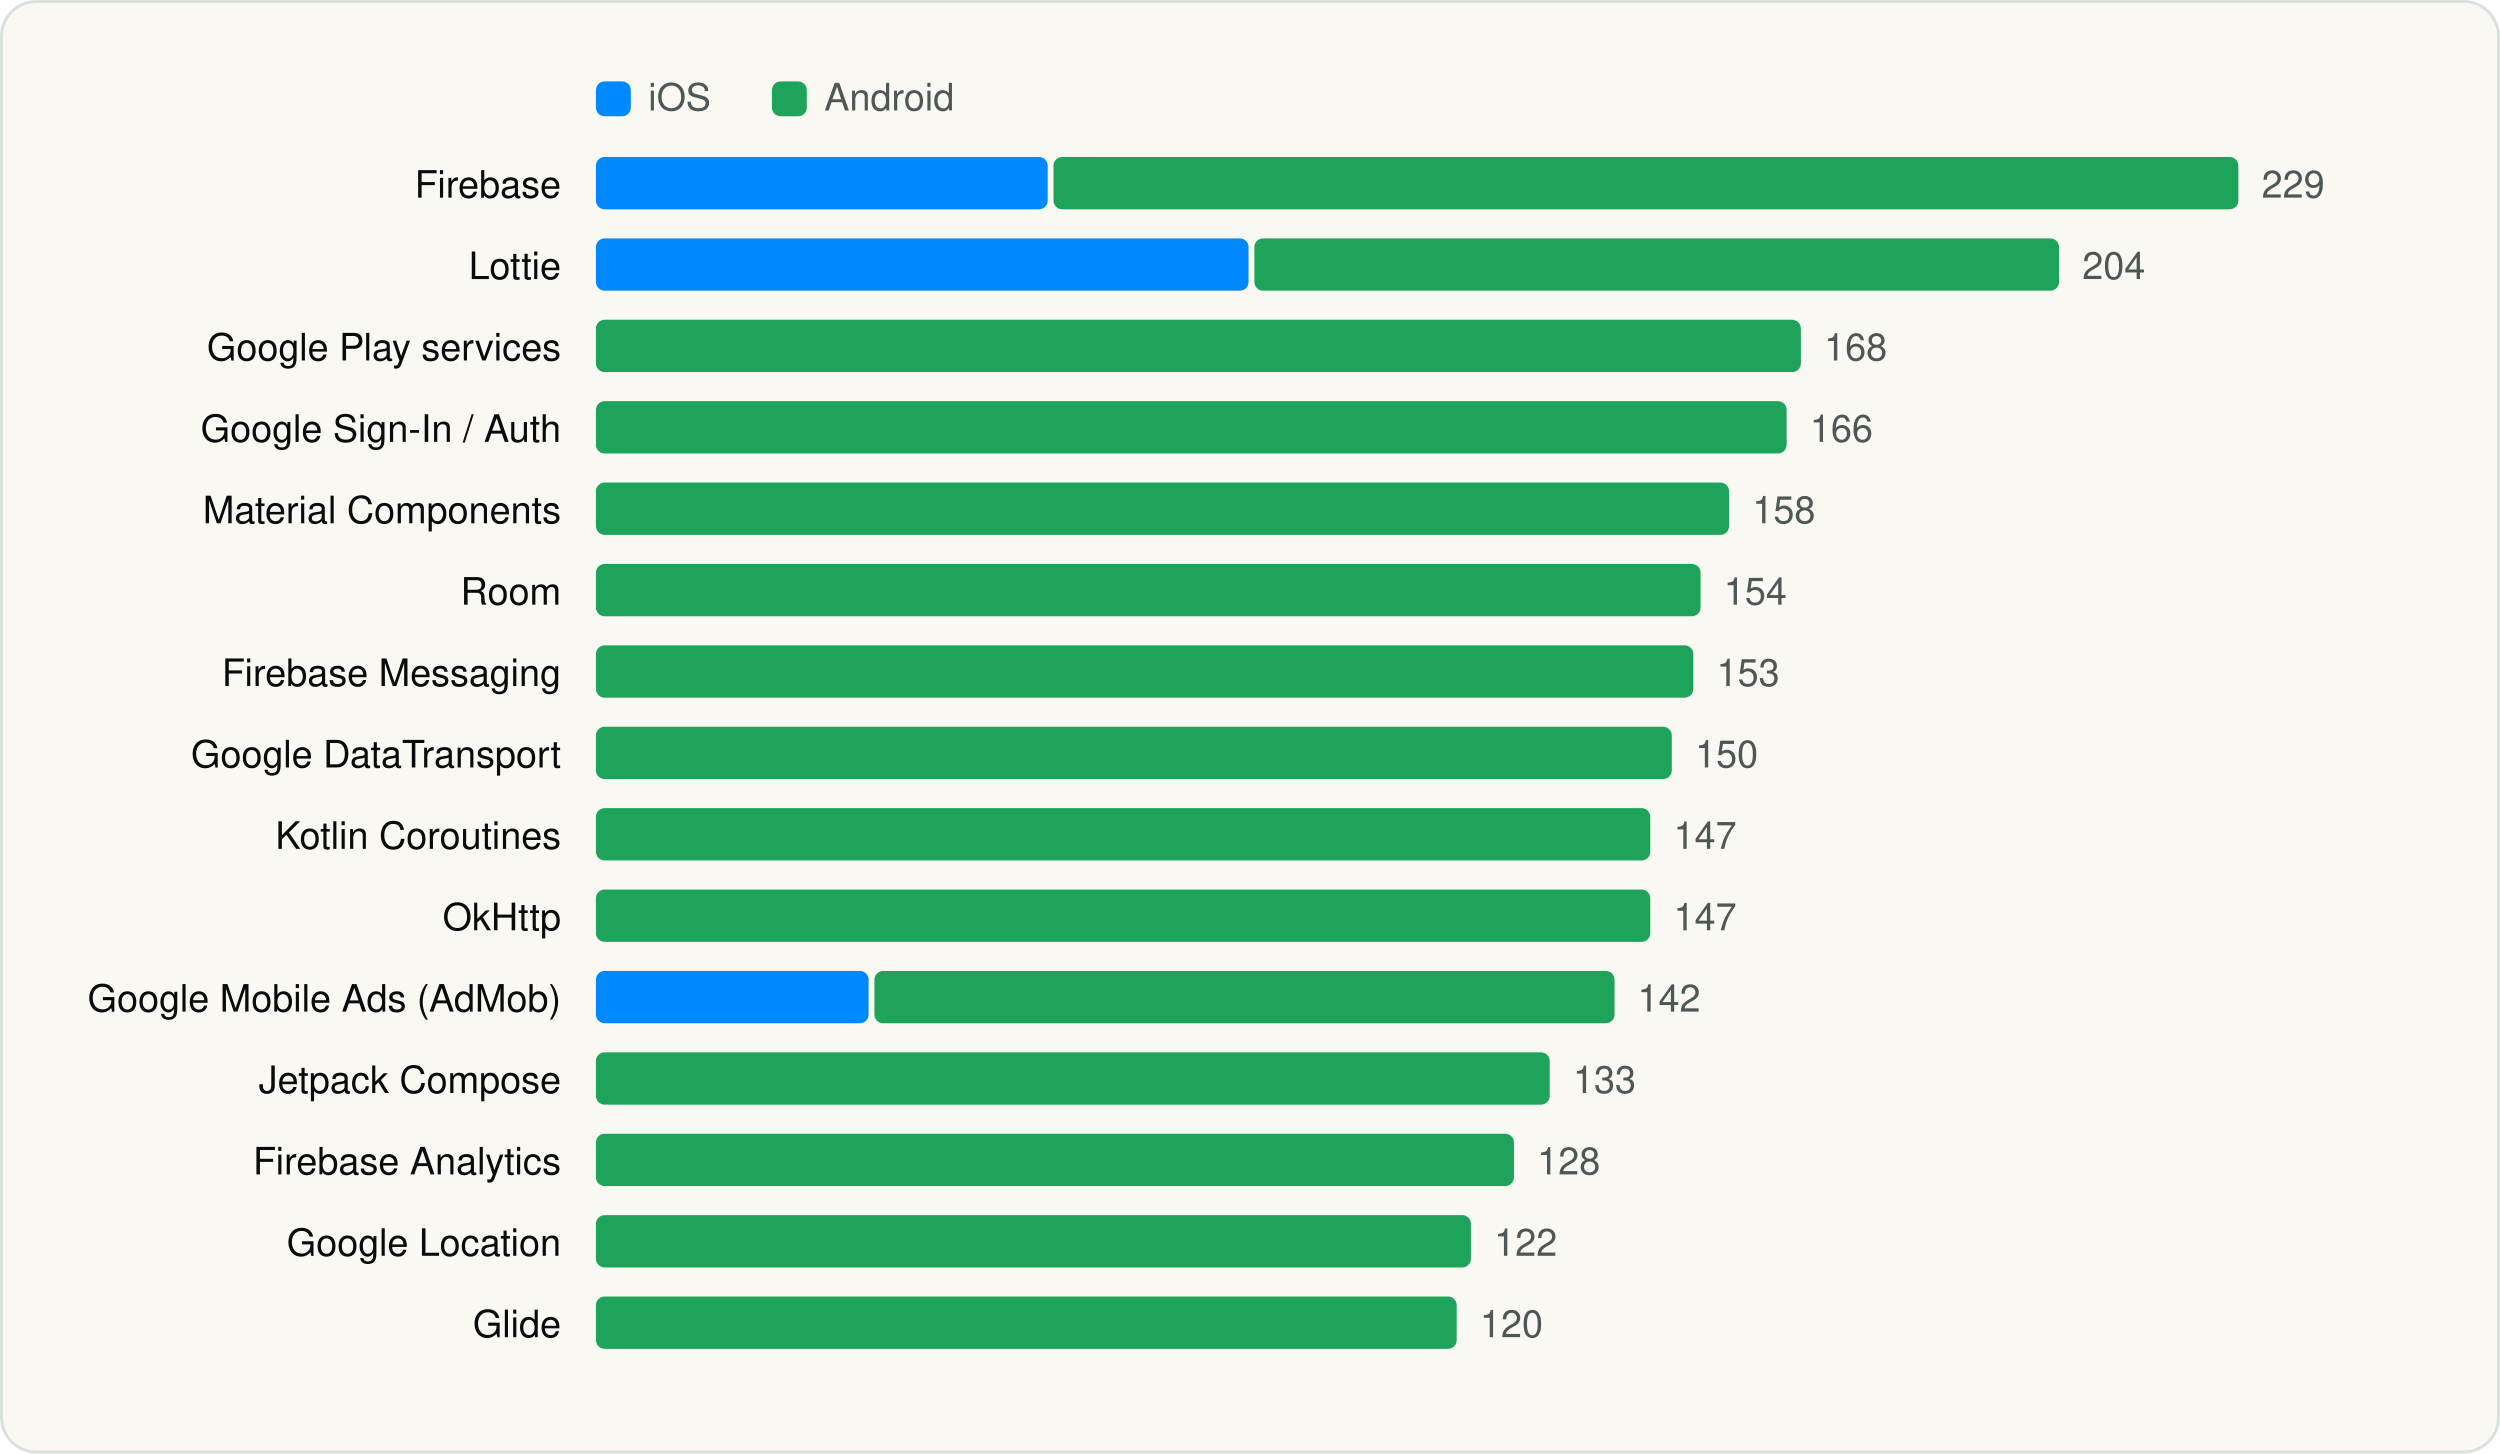
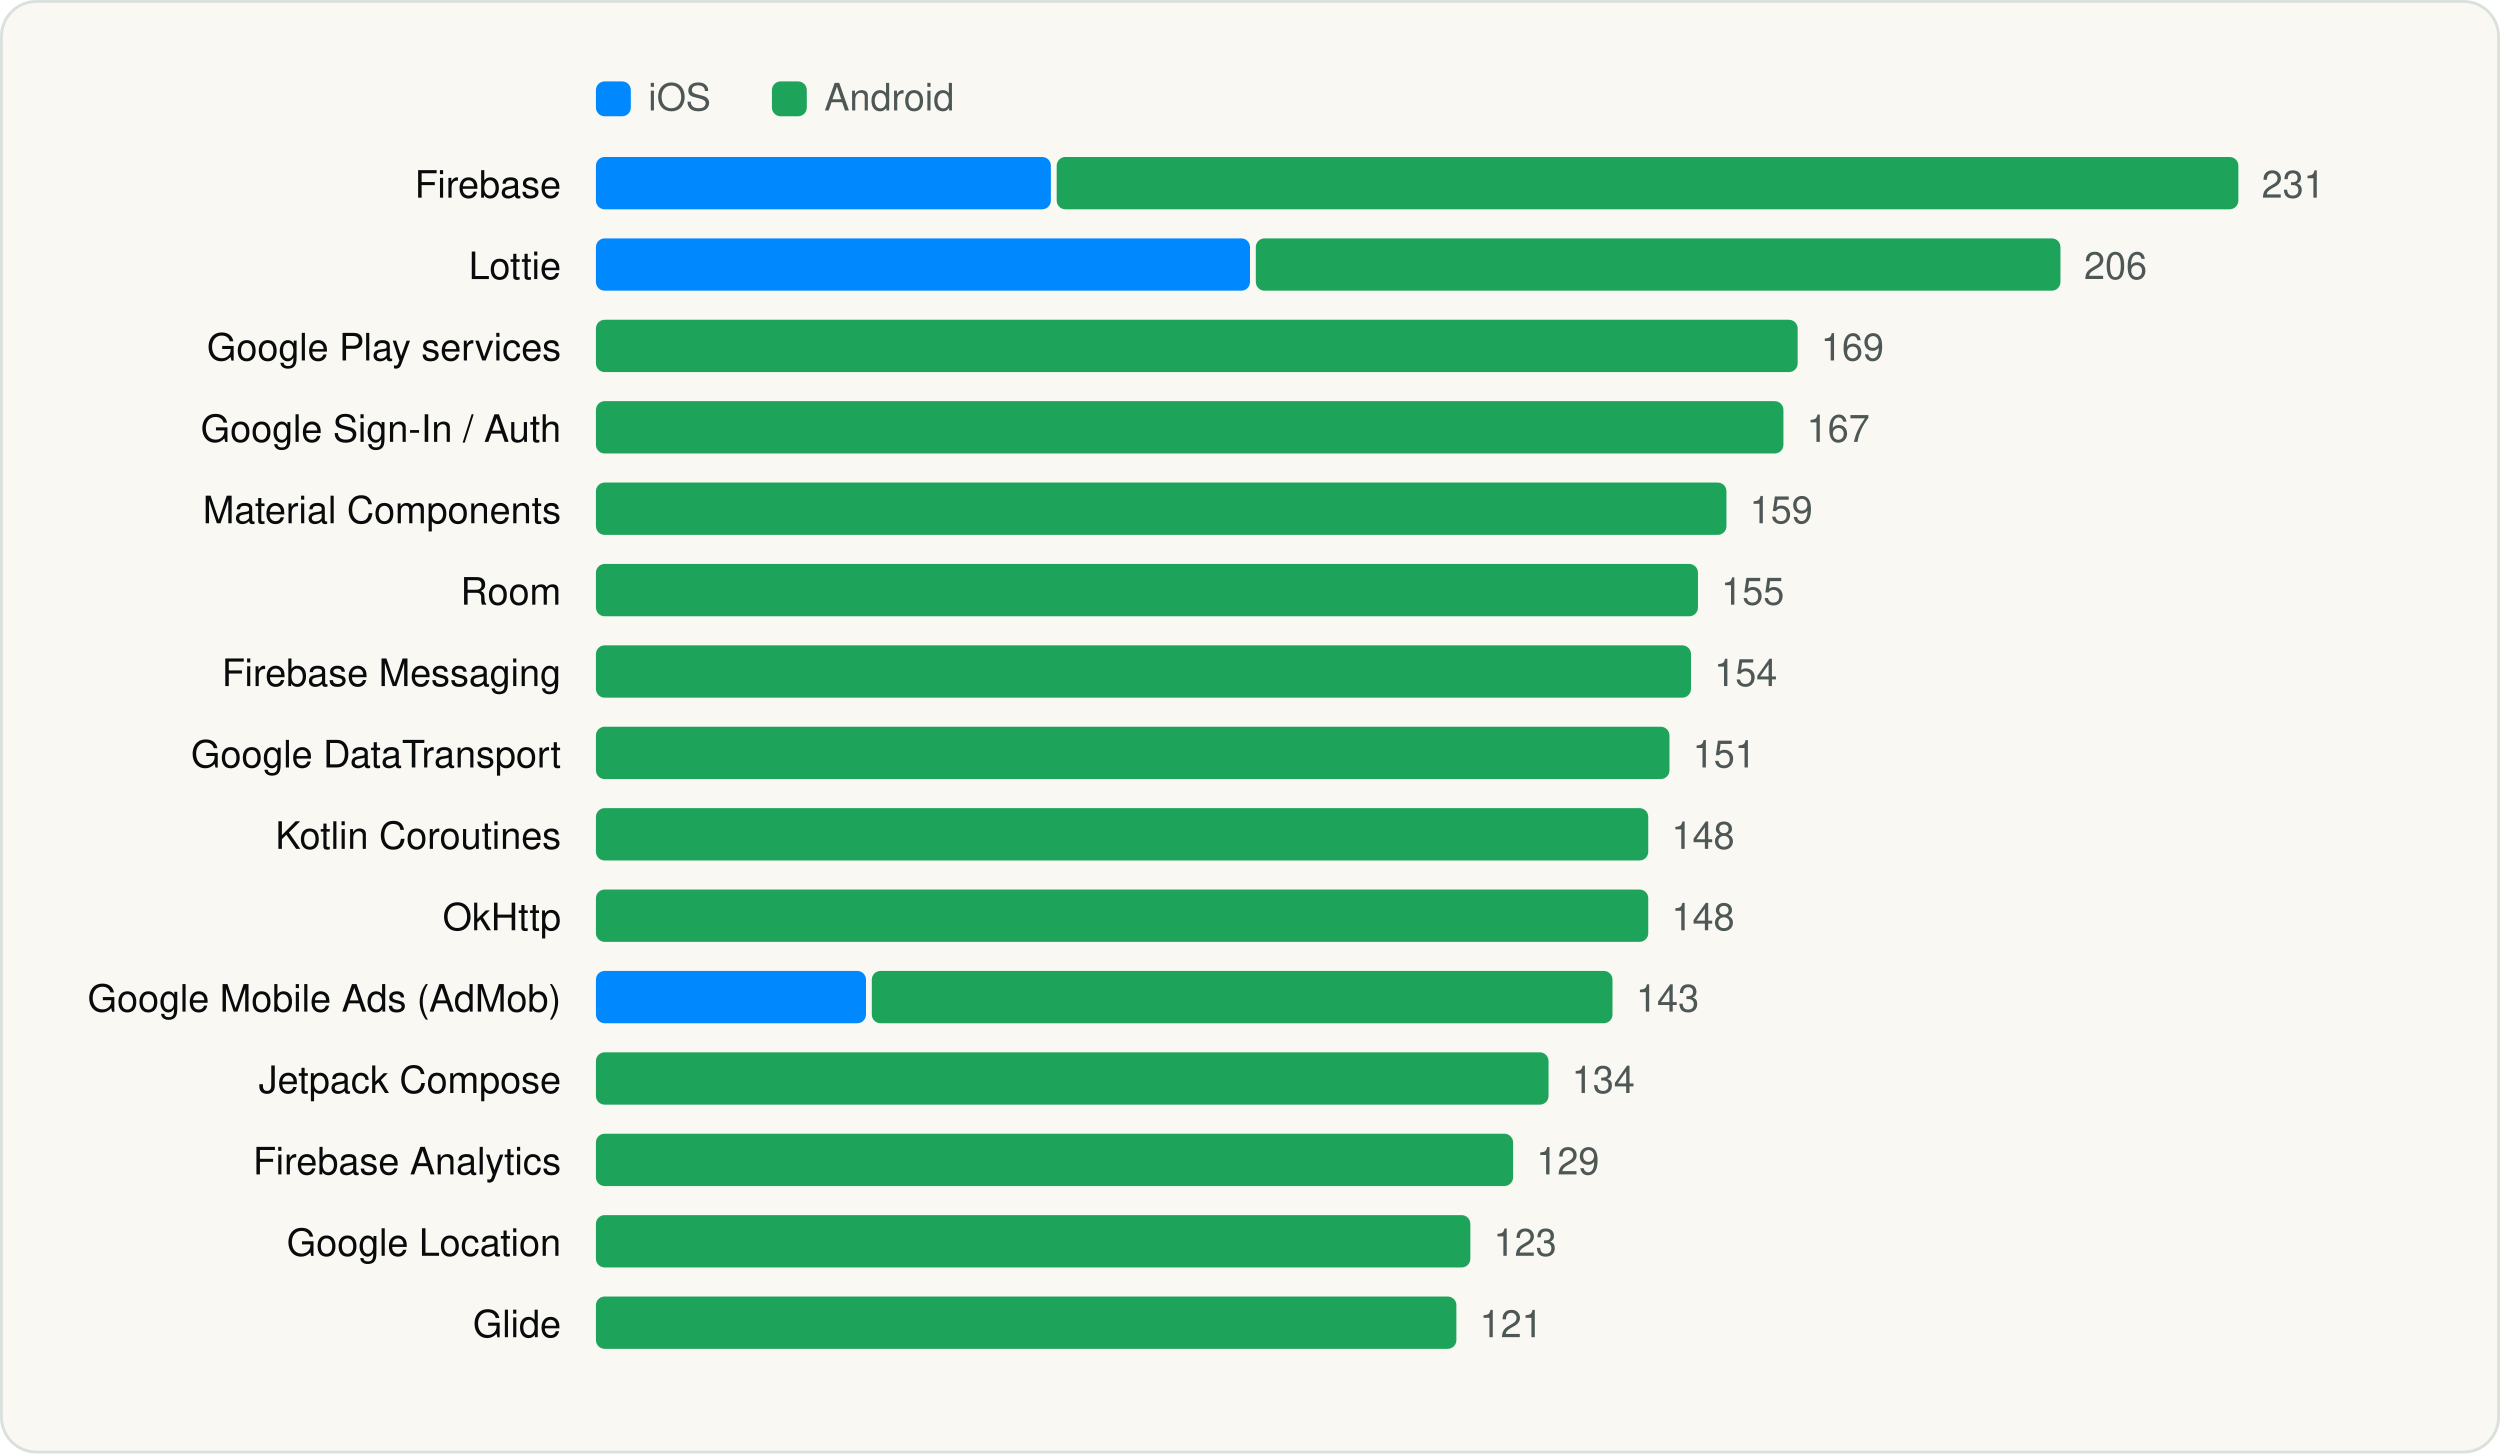
<svg xmlns="http://www.w3.org/2000/svg" viewBox="0 0 860 500" width="860" height="500" role="img" aria-label="Most used SDKs" font-family="Geist, -apple-system, BlinkMacSystemFont, 'Segoe UI', Helvetica, Arial, sans-serif">
  <rect x="0.5" y="0.5" width="859" height="499" rx="12" fill="#FAF8F3" stroke="#D9E1DD" />
  <g transform="translate(20 20)">
    <rect x="185" y="8" width="12" height="12" rx="3" fill="#0088FF" />
    <text x="203" y="18" font-size="13" fill="#4D5755">iOS</text>
    <rect x="245.54" y="8" width="12" height="12" rx="3" fill="#1EA45A" />
    <text x="263.54" y="18" font-size="13" fill="#4D5755">Android</text>
    <text x="173" y="48" font-size="13" text-anchor="end" fill="#090A0B">Firebase</text>
-     <rect x="185.0" y="34" width="155.4" height="18" rx="3" fill="#0088FF" />
-     <rect x="342.4" y="34" width="407.6" height="18" rx="3" fill="#1EA45A" />
-     <text x="758.0" y="48" font-size="13" fill="#4D5755">229</text>
+     <rect x="185.0" y="34" width="156.5" height="18" rx="3" fill="#0088FF" />
+     <rect x="343.5" y="34" width="406.5" height="18" rx="3" fill="#1EA45A" />
+     <text x="758.0" y="48" font-size="13" fill="#4D5755">231</text>
    <text x="173" y="76" font-size="13" text-anchor="end" fill="#090A0B">Lottie</text>
-     <rect x="185.0" y="62" width="224.5" height="18" rx="3" fill="#0088FF" />
-     <rect x="411.5" y="62" width="276.8" height="18" rx="3" fill="#1EA45A" />
-     <text x="696.3" y="76" font-size="13" fill="#4D5755">204</text>
+     <rect x="185.0" y="62" width="225.0" height="18" rx="3" fill="#0088FF" />
+     <rect x="412.0" y="62" width="276.8" height="18" rx="3" fill="#1EA45A" />
+     <text x="696.9" y="76" font-size="13" fill="#4D5755">206</text>
    <text x="173" y="104" font-size="13" text-anchor="end" fill="#090A0B">Google Play services</text>
-     <rect x="185.0" y="90" width="414.5" height="18" rx="3" fill="#1EA45A" />
-     <text x="607.5" y="104" font-size="13" fill="#4D5755">168</text>
+     <rect x="185.0" y="90" width="413.4" height="18" rx="3" fill="#1EA45A" />
+     <text x="606.4" y="104" font-size="13" fill="#4D5755">169</text>
    <text x="173" y="132" font-size="13" text-anchor="end" fill="#090A0B">Google Sign-In / Auth</text>
-     <rect x="185.0" y="118" width="409.6" height="18" rx="3" fill="#1EA45A" />
-     <text x="602.6" y="132" font-size="13" fill="#4D5755">166</text>
+     <rect x="185.0" y="118" width="408.5" height="18" rx="3" fill="#1EA45A" />
+     <text x="601.5" y="132" font-size="13" fill="#4D5755">167</text>
    <text x="173" y="160" font-size="13" text-anchor="end" fill="#090A0B">Material Components</text>
-     <rect x="185.0" y="146" width="389.8" height="18" rx="3" fill="#1EA45A" />
-     <text x="582.8" y="160" font-size="13" fill="#4D5755">158</text>
+     <rect x="185.0" y="146" width="388.9" height="18" rx="3" fill="#1EA45A" />
+     <text x="581.9" y="160" font-size="13" fill="#4D5755">159</text>
    <text x="173" y="188" font-size="13" text-anchor="end" fill="#090A0B">Room</text>
-     <rect x="185.0" y="174" width="380.0" height="18" rx="3" fill="#1EA45A" />
-     <text x="573.0" y="188" font-size="13" fill="#4D5755">154</text>
+     <rect x="185.0" y="174" width="379.1" height="18" rx="3" fill="#1EA45A" />
+     <text x="572.1" y="188" font-size="13" fill="#4D5755">155</text>
    <text x="173" y="216" font-size="13" text-anchor="end" fill="#090A0B">Firebase Messaging</text>
-     <rect x="185.0" y="202" width="377.5" height="18" rx="3" fill="#1EA45A" />
-     <text x="570.5" y="216" font-size="13" fill="#4D5755">153</text>
+     <rect x="185.0" y="202" width="376.7" height="18" rx="3" fill="#1EA45A" />
+     <text x="569.7" y="216" font-size="13" fill="#4D5755">154</text>
    <text x="173" y="244" font-size="13" text-anchor="end" fill="#090A0B">Google DataTransport</text>
-     <rect x="185.0" y="230" width="370.1" height="18" rx="3" fill="#1EA45A" />
-     <text x="563.1" y="244" font-size="13" fill="#4D5755">150</text>
+     <rect x="185.0" y="230" width="369.3" height="18" rx="3" fill="#1EA45A" />
+     <text x="562.3" y="244" font-size="13" fill="#4D5755">151</text>
    <text x="173" y="272" font-size="13" text-anchor="end" fill="#090A0B">Kotlin Coroutines</text>
-     <rect x="185.0" y="258" width="362.7" height="18" rx="3" fill="#1EA45A" />
-     <text x="555.7" y="272" font-size="13" fill="#4D5755">147</text>
+     <rect x="185.0" y="258" width="362.0" height="18" rx="3" fill="#1EA45A" />
+     <text x="555.0" y="272" font-size="13" fill="#4D5755">148</text>
    <text x="173" y="300" font-size="13" text-anchor="end" fill="#090A0B">OkHttp</text>
-     <rect x="185.0" y="286" width="362.7" height="18" rx="3" fill="#1EA45A" />
-     <text x="555.7" y="300" font-size="13" fill="#4D5755">147</text>
+     <rect x="185.0" y="286" width="362.0" height="18" rx="3" fill="#1EA45A" />
+     <text x="555.0" y="300" font-size="13" fill="#4D5755">148</text>
    <text x="173" y="328" font-size="13" text-anchor="end" fill="#090A0B">Google Mobile Ads (AdMob)</text>
-     <rect x="185.0" y="314" width="93.8" height="18" rx="3" fill="#0088FF" />
-     <rect x="280.8" y="314" width="254.6" height="18" rx="3" fill="#1EA45A" />
-     <text x="543.3" y="328" font-size="13" fill="#4D5755">142</text>
+     <rect x="185.0" y="314" width="92.9" height="18" rx="3" fill="#0088FF" />
+     <rect x="279.9" y="314" width="254.8" height="18" rx="3" fill="#1EA45A" />
+     <text x="542.8" y="328" font-size="13" fill="#4D5755">143</text>
    <text x="173" y="356" font-size="13" text-anchor="end" fill="#090A0B">Jetpack Compose</text>
-     <rect x="185.0" y="342" width="328.1" height="18" rx="3" fill="#1EA45A" />
-     <text x="521.1" y="356" font-size="13" fill="#4D5755">133</text>
+     <rect x="185.0" y="342" width="327.7" height="18" rx="3" fill="#1EA45A" />
+     <text x="520.7" y="356" font-size="13" fill="#4D5755">134</text>
    <text x="173" y="384" font-size="13" text-anchor="end" fill="#090A0B">Firebase Analytics</text>
-     <rect x="185.0" y="370" width="315.8" height="18" rx="3" fill="#1EA45A" />
-     <text x="508.8" y="384" font-size="13" fill="#4D5755">128</text>
+     <rect x="185.0" y="370" width="315.5" height="18" rx="3" fill="#1EA45A" />
+     <text x="508.5" y="384" font-size="13" fill="#4D5755">129</text>
    <text x="173" y="412" font-size="13" text-anchor="end" fill="#090A0B">Google Location</text>
-     <rect x="185.0" y="398" width="301.0" height="18" rx="3" fill="#1EA45A" />
-     <text x="494.0" y="412" font-size="13" fill="#4D5755">122</text>
+     <rect x="185.0" y="398" width="300.8" height="18" rx="3" fill="#1EA45A" />
+     <text x="493.8" y="412" font-size="13" fill="#4D5755">123</text>
    <text x="173" y="440" font-size="13" text-anchor="end" fill="#090A0B">Glide</text>
-     <rect x="185.0" y="426" width="296.1" height="18" rx="3" fill="#1EA45A" />
-     <text x="489.1" y="440" font-size="13" fill="#4D5755">120</text>
+     <rect x="185.0" y="426" width="296.0" height="18" rx="3" fill="#1EA45A" />
+     <text x="489.0" y="440" font-size="13" fill="#4D5755">121</text>
  </g>
</svg>
